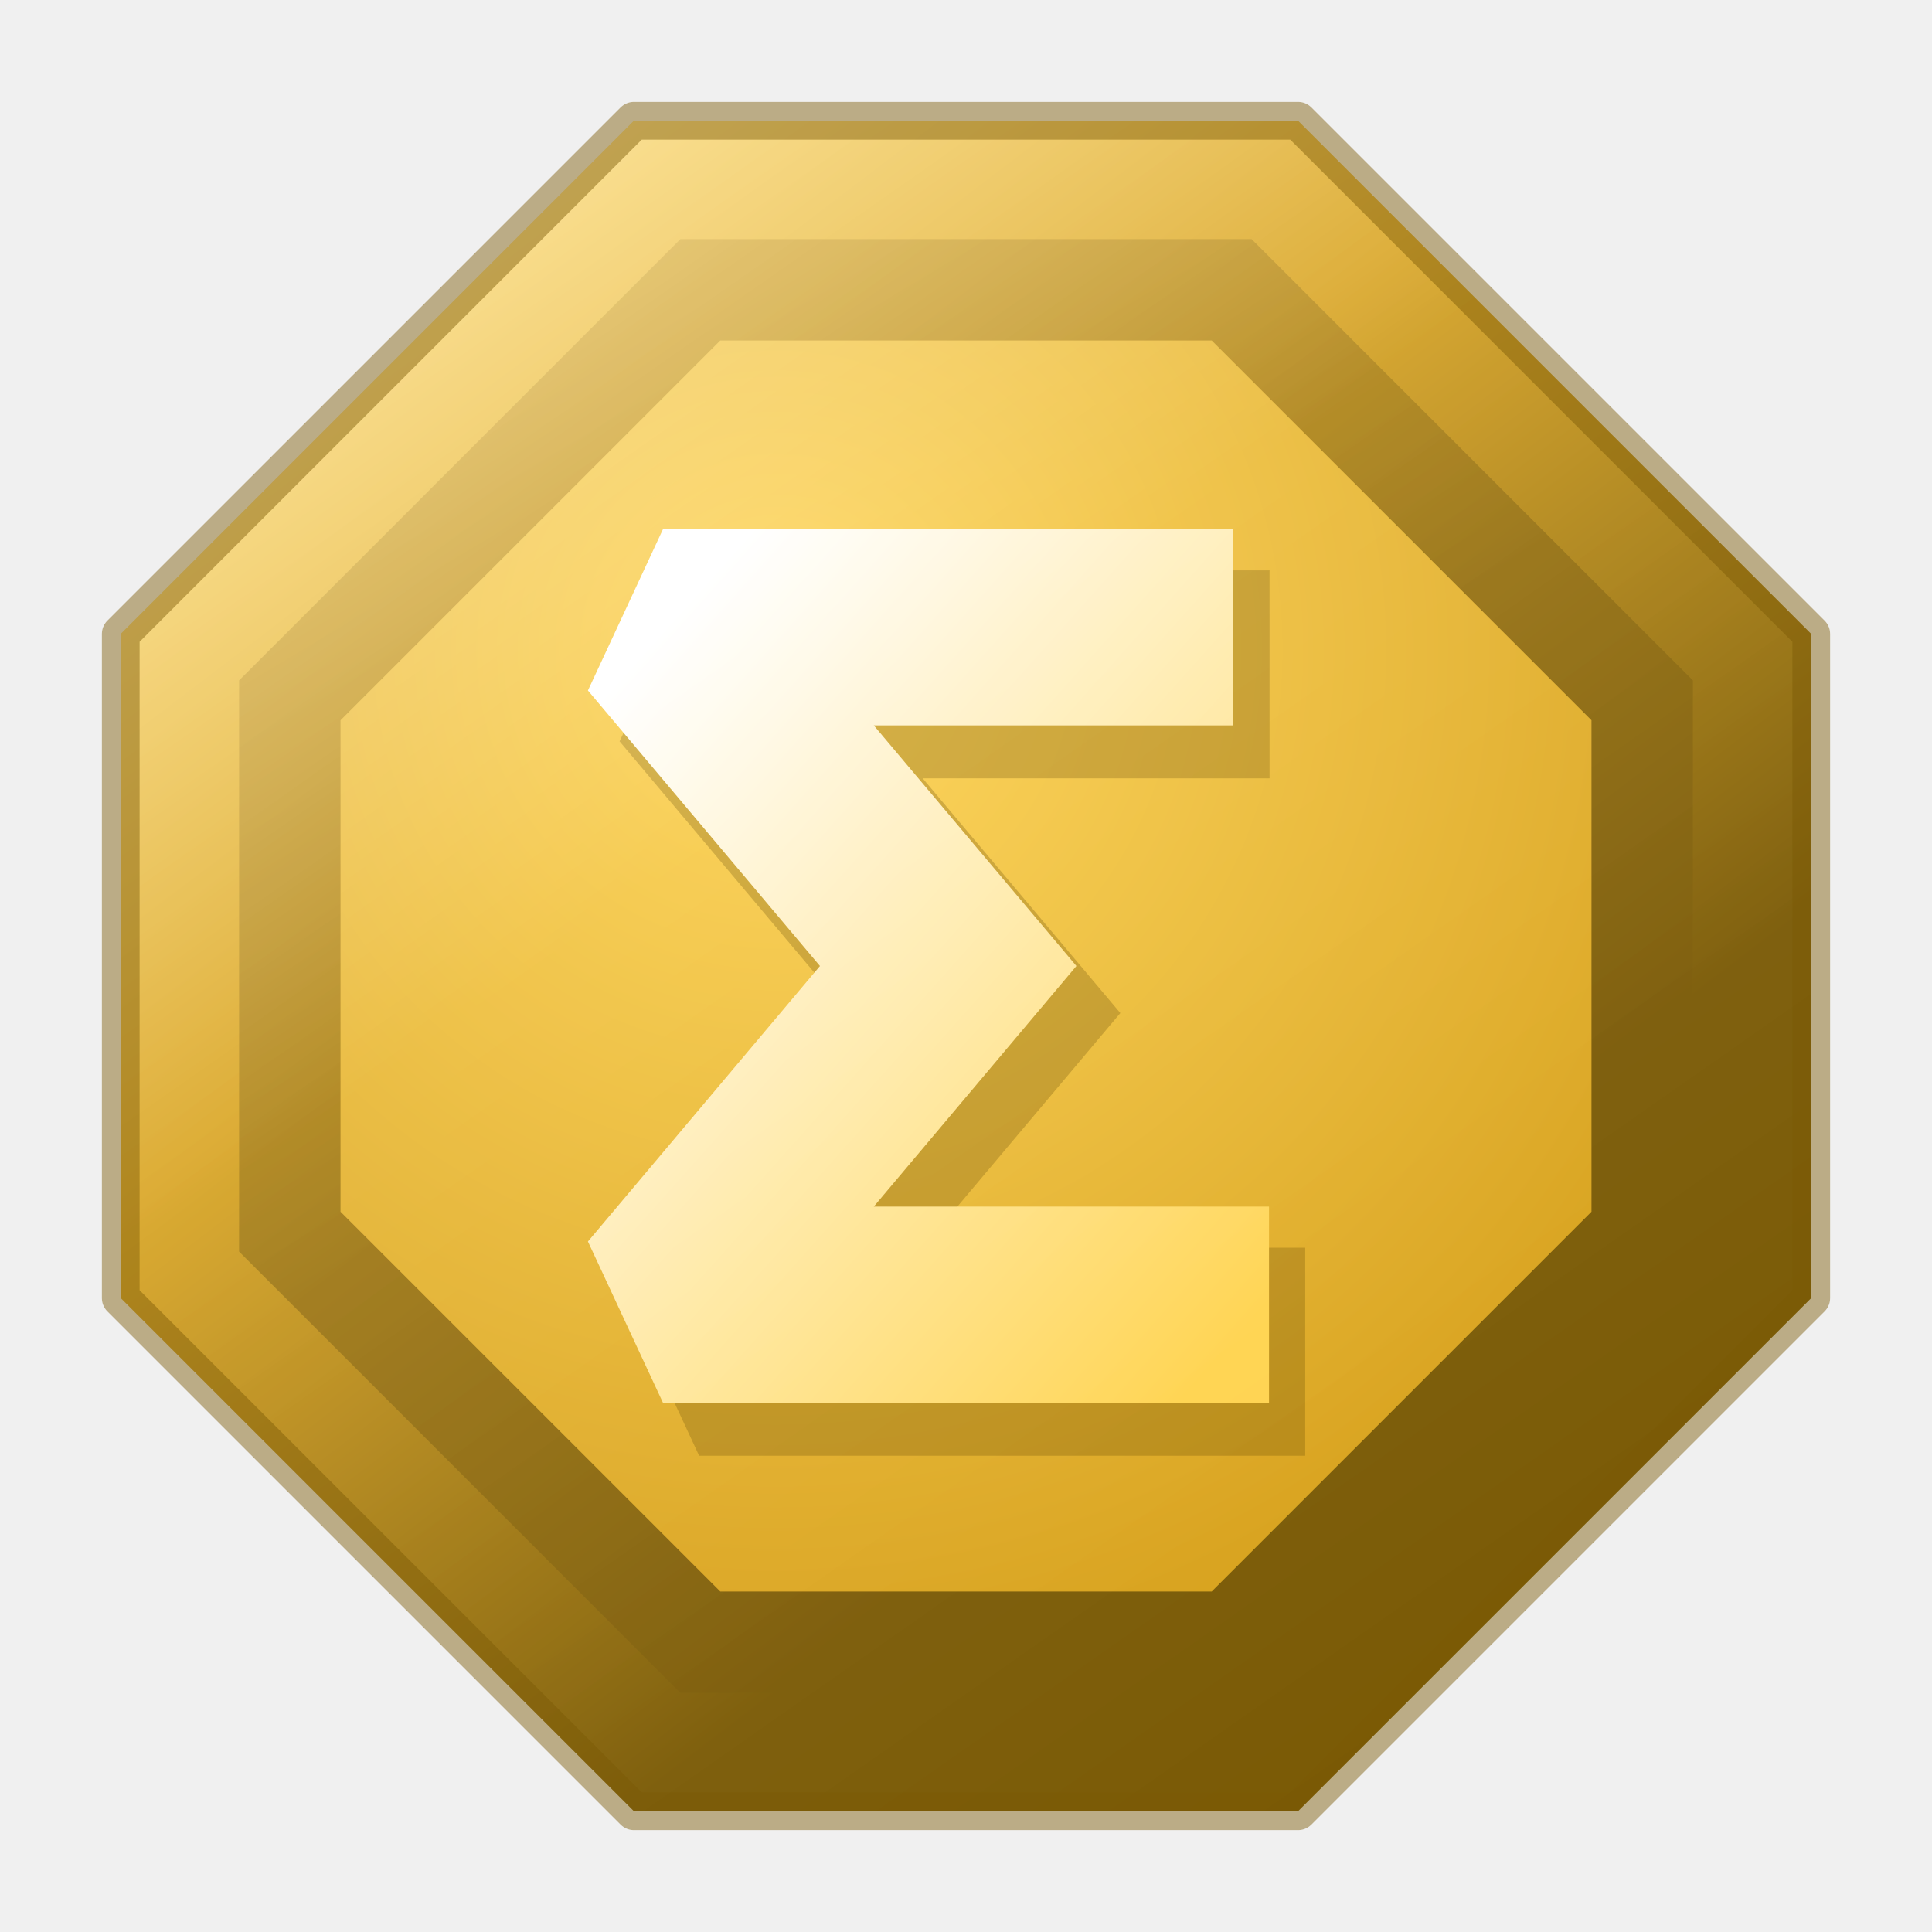
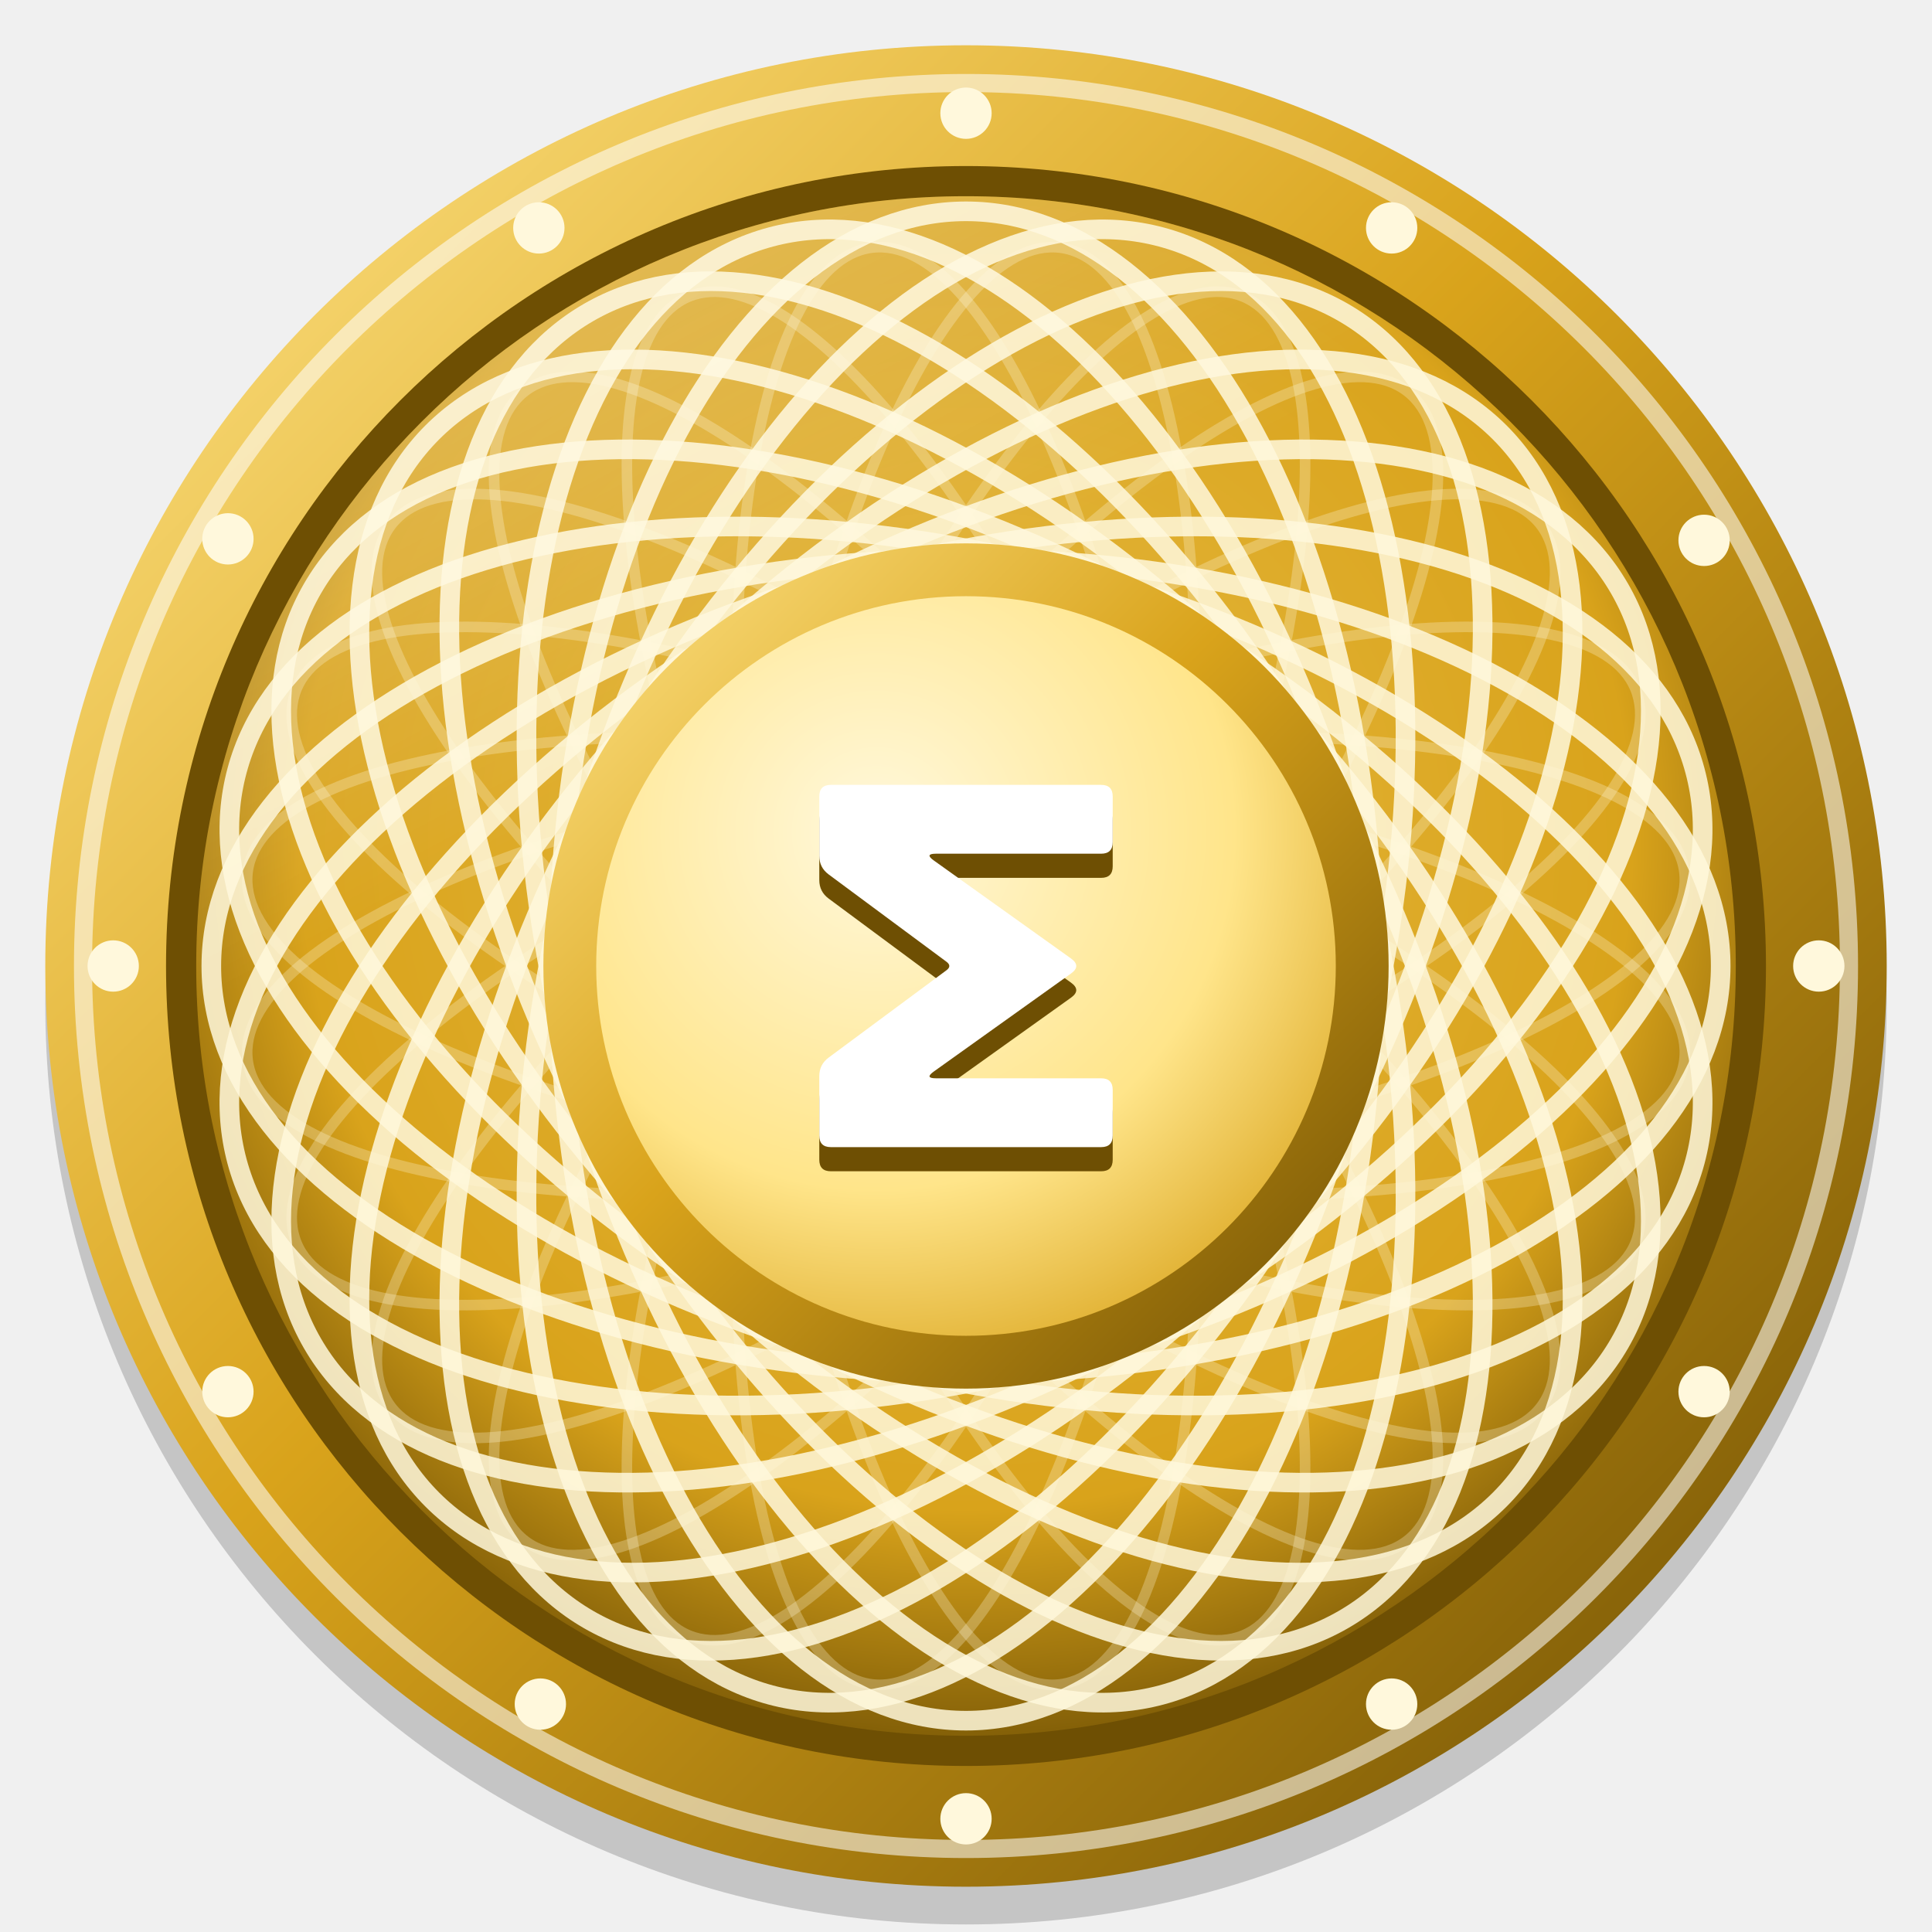
- <svg xmlns="http://www.w3.org/2000/svg" width="128" height="128" viewBox="0 0 128 128" fill="none">
+ <svg xmlns="http://www.w3.org/2000/svg" viewBox="0 0 128 128" fill="none">
  <defs>
-     <linearGradient id="Lsigmaoctagonlogo0p" x1="12%" y1="0%" x2="88%" y2="100%">
-       <stop offset="0" stop-color="#FFD34E" stop-opacity="1" />
-       <stop offset="0.35" stop-color="#D8A21C" stop-opacity="1" />
-       <stop offset="0.72" stop-color="#7A5A05" stop-opacity="1" />
-       <stop offset="1" stop-color="#7A5A05" stop-opacity="1" />
+     <linearGradient id="rosigma0rim" x1="0" y1="0" x2="1" y2="1">
+       <stop offset="0" stop-color="#FFE58A" />
+       <stop offset=".45" stop-color="#D9A31B" />
+       <stop offset="1" stop-color="#6E4F03" />
    </linearGradient>
-     <linearGradient id="Lsigmaoctagonlogo0i" x1="0%" y1="0%" x2="60%" y2="100%">
-       <stop offset="0" stop-color="#D8A21C" stop-opacity="1" />
-       <stop offset="0.55" stop-color="#7A5A05" stop-opacity="1" />
-       <stop offset="1" stop-color="#7A5A05" stop-opacity="1" />
+     <radialGradient id="rosigma0face" cx=".5" cy=".42" r=".62">
+       <stop offset="0" stop-color="#E6BA42" />
+       <stop offset=".7" stop-color="#D9A31B" />
+       <stop offset="1" stop-color="#6E4F03" />
+     </radialGradient>
+     <radialGradient id="rosigma0med" cx=".38" cy=".32" r=".8">
+       <stop offset="0" stop-color="#FFF8DC" />
+       <stop offset=".6" stop-color="#FFE58A" />
+       <stop offset="1" stop-color="#D9A31B" />
+     </radialGradient>
+     <linearGradient id="rosigma0shine" x1="0" y1="0" x2=".7" y2="1">
+       <stop offset="0" stop-color="#fff" stop-opacity=".5" />
+       <stop offset=".5" stop-color="#fff" stop-opacity="0" />
    </linearGradient>
-     <linearGradient id="Lsigmaoctagonlogo0g" x1="0%" y1="0%" x2="70%" y2="100%">
-       <stop offset="0" stop-color="#FFFFFF" stop-opacity="0.55" />
-       <stop offset="0.45" stop-color="#FFFFFF" stop-opacity="0.1" />
-       <stop offset="1" stop-color="#FFFFFF" stop-opacity="0" />
-     </linearGradient>
-     <radialGradient id="Lsigmaoctagonlogo0c" cx="35%" cy="25%" r="80%">
-       <stop offset="0" stop-color="#FFD34E" stop-opacity="1" />
-       <stop offset="1" stop-color="#D8A21C" stop-opacity="1" />
-     </radialGradient>
+     <clipPath id="rosigma0clip">
+       <circle cx="64" cy="64" r="51" />
+     </clipPath>
  </defs>
-   <path d="M42 8 H86 L120 42 V86 L86 120 H42 L8 86 V42 Z" fill="url(#Lsigmaoctagonlogo0p)" />
-   <g transform="translate(64,64) scale(.86) translate(-64,-64)">
-     <path d="M42 8 H86 L120 42 V86 L86 120 H42 L8 86 V42 Z" fill="url(#Lsigmaoctagonlogo0i)" opacity=".55" />
+   <circle cx="64" cy="66.5" r="61" fill="#000" opacity=".18" />
+   <circle cx="64" cy="64" r="61" fill="url(#rosigma0rim)" />
+   <circle cx="64" cy="64" r="58.5" fill="none" stroke="#fff" stroke-opacity=".55" stroke-width="1.2" />
+   <circle cx="64.0" cy="7.5" r="1.7" fill="#FFF8DC" />
+   <circle cx="92.2" cy="15.1" r="1.7" fill="#FFF8DC" />
+   <circle cx="112.9" cy="35.8" r="1.7" fill="#FFF8DC" />
+   <circle cx="120.5" cy="64.0" r="1.7" fill="#FFF8DC" />
+   <circle cx="112.9" cy="92.2" r="1.7" fill="#FFF8DC" />
+   <circle cx="92.2" cy="112.9" r="1.7" fill="#FFF8DC" />
+   <circle cx="64.0" cy="120.5" r="1.7" fill="#FFF8DC" />
+   <circle cx="35.8" cy="112.9" r="1.7" fill="#FFF8DC" />
+   <circle cx="15.1" cy="92.2" r="1.7" fill="#FFF8DC" />
+   <circle cx="7.5" cy="64.0" r="1.7" fill="#FFF8DC" />
+   <circle cx="15.1" cy="35.7" r="1.7" fill="#FFF8DC" />
+   <circle cx="35.7" cy="15.1" r="1.7" fill="#FFF8DC" />
+   <circle cx="64" cy="64" r="53" fill="#6E4F03" />
+   <circle cx="64" cy="64" r="51" fill="url(#rosigma0face)" />
+   <g clip-path="url(#rosigma0clip)">
+     <ellipse cx="64" cy="64" rx="48" ry="14" fill="none" stroke="#FFF8DC" stroke-opacity=".28" stroke-width=".7" transform="rotate(7.50 64 64)" />
+     <ellipse cx="64" cy="64" rx="48" ry="14" fill="none" stroke="#FFF8DC" stroke-opacity=".28" stroke-width=".7" transform="rotate(22.50 64 64)" />
+     <ellipse cx="64" cy="64" rx="48" ry="14" fill="none" stroke="#FFF8DC" stroke-opacity=".28" stroke-width=".7" transform="rotate(37.50 64 64)" />
+     <ellipse cx="64" cy="64" rx="48" ry="14" fill="none" stroke="#FFF8DC" stroke-opacity=".28" stroke-width=".7" transform="rotate(52.50 64 64)" />
+     <ellipse cx="64" cy="64" rx="48" ry="14" fill="none" stroke="#FFF8DC" stroke-opacity=".28" stroke-width=".7" transform="rotate(67.50 64 64)" />
+     <ellipse cx="64" cy="64" rx="48" ry="14" fill="none" stroke="#FFF8DC" stroke-opacity=".28" stroke-width=".7" transform="rotate(82.50 64 64)" />
+     <ellipse cx="64" cy="64" rx="48" ry="14" fill="none" stroke="#FFF8DC" stroke-opacity=".28" stroke-width=".7" transform="rotate(97.50 64 64)" />
+     <ellipse cx="64" cy="64" rx="48" ry="14" fill="none" stroke="#FFF8DC" stroke-opacity=".28" stroke-width=".7" transform="rotate(112.50 64 64)" />
+     <ellipse cx="64" cy="64" rx="48" ry="14" fill="none" stroke="#FFF8DC" stroke-opacity=".28" stroke-width=".7" transform="rotate(127.50 64 64)" />
+     <ellipse cx="64" cy="64" rx="48" ry="14" fill="none" stroke="#FFF8DC" stroke-opacity=".28" stroke-width=".7" transform="rotate(142.50 64 64)" />
+     <ellipse cx="64" cy="64" rx="48" ry="14" fill="none" stroke="#FFF8DC" stroke-opacity=".28" stroke-width=".7" transform="rotate(157.50 64 64)" />
+     <ellipse cx="64" cy="64" rx="48" ry="14" fill="none" stroke="#FFF8DC" stroke-opacity=".28" stroke-width=".7" transform="rotate(172.50 64 64)" />
+     <ellipse cx="64" cy="64" rx="50" ry="27" fill="none" stroke="#FFF8DC" stroke-opacity=".85" stroke-width="1.3" transform="rotate(0.00 64 64)" />
+     <ellipse cx="64" cy="64" rx="50" ry="27" fill="none" stroke="#FFF8DC" stroke-opacity=".85" stroke-width="1.3" transform="rotate(15.00 64 64)" />
+     <ellipse cx="64" cy="64" rx="50" ry="27" fill="none" stroke="#FFF8DC" stroke-opacity=".85" stroke-width="1.3" transform="rotate(30.00 64 64)" />
+     <ellipse cx="64" cy="64" rx="50" ry="27" fill="none" stroke="#FFF8DC" stroke-opacity=".85" stroke-width="1.3" transform="rotate(45.00 64 64)" />
+     <ellipse cx="64" cy="64" rx="50" ry="27" fill="none" stroke="#FFF8DC" stroke-opacity=".85" stroke-width="1.3" transform="rotate(60.00 64 64)" />
+     <ellipse cx="64" cy="64" rx="50" ry="27" fill="none" stroke="#FFF8DC" stroke-opacity=".85" stroke-width="1.3" transform="rotate(75.00 64 64)" />
+     <ellipse cx="64" cy="64" rx="50" ry="27" fill="none" stroke="#FFF8DC" stroke-opacity=".85" stroke-width="1.3" transform="rotate(90.00 64 64)" />
+     <ellipse cx="64" cy="64" rx="50" ry="27" fill="none" stroke="#FFF8DC" stroke-opacity=".85" stroke-width="1.3" transform="rotate(105.00 64 64)" />
+     <ellipse cx="64" cy="64" rx="50" ry="27" fill="none" stroke="#FFF8DC" stroke-opacity=".85" stroke-width="1.3" transform="rotate(120.00 64 64)" />
+     <ellipse cx="64" cy="64" rx="50" ry="27" fill="none" stroke="#FFF8DC" stroke-opacity=".85" stroke-width="1.3" transform="rotate(135.00 64 64)" />
+     <ellipse cx="64" cy="64" rx="50" ry="27" fill="none" stroke="#FFF8DC" stroke-opacity=".85" stroke-width="1.3" transform="rotate(150.00 64 64)" />
+     <ellipse cx="64" cy="64" rx="50" ry="27" fill="none" stroke="#FFF8DC" stroke-opacity=".85" stroke-width="1.3" transform="rotate(165.00 64 64)" />
+     <path d="M0 0 H128 L0 100 Z" fill="url(#rosigma0shine)" />
  </g>
-   <g transform="translate(64,64) scale(.74) translate(-64,-64)">
-     <path d="M42 8 H86 L120 42 V86 L86 120 H42 L8 86 V42 Z" fill="url(#Lsigmaoctagonlogo0c)" />
+   <circle cx="64" cy="64" r="28" fill="url(#rosigma0rim)" />
+   <circle cx="64" cy="64" r="24.5" fill="url(#rosigma0med)" />
+   <g transform="translate(0 1.6)">
+     <path d="M3.20 0.00 L77.80 0.00 Q81.00 0.00 81.00 3.20 L81.00 15.80 Q81.00 19.00 77.80 19.00 L32.20 19.00 Q29.00 19.00 31.60 20.86 L69.47 47.91 Q72.40 50.00 69.47 52.09 L31.60 79.14 Q29.00 81.00 32.20 81.00 L77.80 81.00 Q81.00 81.00 81.00 84.20 L81.00 96.80 Q81.00 100.00 77.80 100.00 L3.20 100.00 Q0.00 100.00 0.00 96.80 L0.00 80.40 Q0.00 77.20 2.57 75.29 L35.09 51.19 Q36.70 50.00 35.09 48.81 L2.57 24.71 Q0.00 22.80 0.00 19.60 L0.00 3.20 Q0.00 0.00 3.20 0.00 Z" fill="#6E4F03" fill-rule="evenodd" transform="translate(54.28 52.00) scale(0.24)" />
  </g>
-   <defs>
-     <linearGradient id="gLsigmaoctagonlogo0logo" x1="0%" y1="0%" x2="100%" y2="100%">
-       <stop offset="0" stop-color="#FFFFFF" />
-       <stop offset="1" stop-color="#FFD34E" />
-     </linearGradient>
-   </defs>
-   <g transform="translate(64.00 64.00) scale(0.5905) translate(-68.00 -64.00)">
-     <path d="M98 26 H34 L66 64 L34 102 H102" fill="none" stroke-linecap="butt" stroke-linejoin="miter" stroke-miterlimit="2" stroke="#7A5A05" stroke-opacity=".34" stroke-width="23.34" transform="translate(4.06 5.28)" />
-     <path d="M98 26 H34 L66 64 L34 102 H102" fill="none" stroke-linecap="butt" stroke-linejoin="miter" stroke-miterlimit="2" stroke="url(#gLsigmaoctagonlogo0logo)" stroke-width="22.01" />
-   </g>
-   <path d="M42 8 H86 L120 42 V86 L86 120 H42 L8 86 V42 Z" fill="url(#Lsigmaoctagonlogo0g)" />
-   <path d="M42 8 H86 L120 42 V86 L86 120 H42 L8 86 V42 Z" fill="none" stroke="#7A5A05" stroke-opacity=".45" stroke-width="2.5" stroke-linejoin="round" />
+   <path d="M3.20 0.00 L77.80 0.00 Q81.00 0.00 81.00 3.20 L81.00 15.80 Q81.00 19.00 77.80 19.00 L32.20 19.00 Q29.00 19.00 31.60 20.86 L69.47 47.91 Q72.40 50.00 69.47 52.09 L31.60 79.14 Q29.00 81.00 32.20 81.00 L77.80 81.00 Q81.00 81.00 81.00 84.20 L81.00 96.80 Q81.00 100.00 77.80 100.00 L3.20 100.00 Q0.00 100.00 0.00 96.80 L0.00 80.40 Q0.00 77.20 2.57 75.29 L35.09 51.19 Q36.70 50.00 35.09 48.81 L2.57 24.71 Q0.00 22.80 0.00 19.60 L0.00 3.20 Q0.00 0.00 3.20 0.00 Z" fill="#fff" fill-rule="evenodd" transform="translate(54.28 52.00) scale(0.24)" />
</svg>
